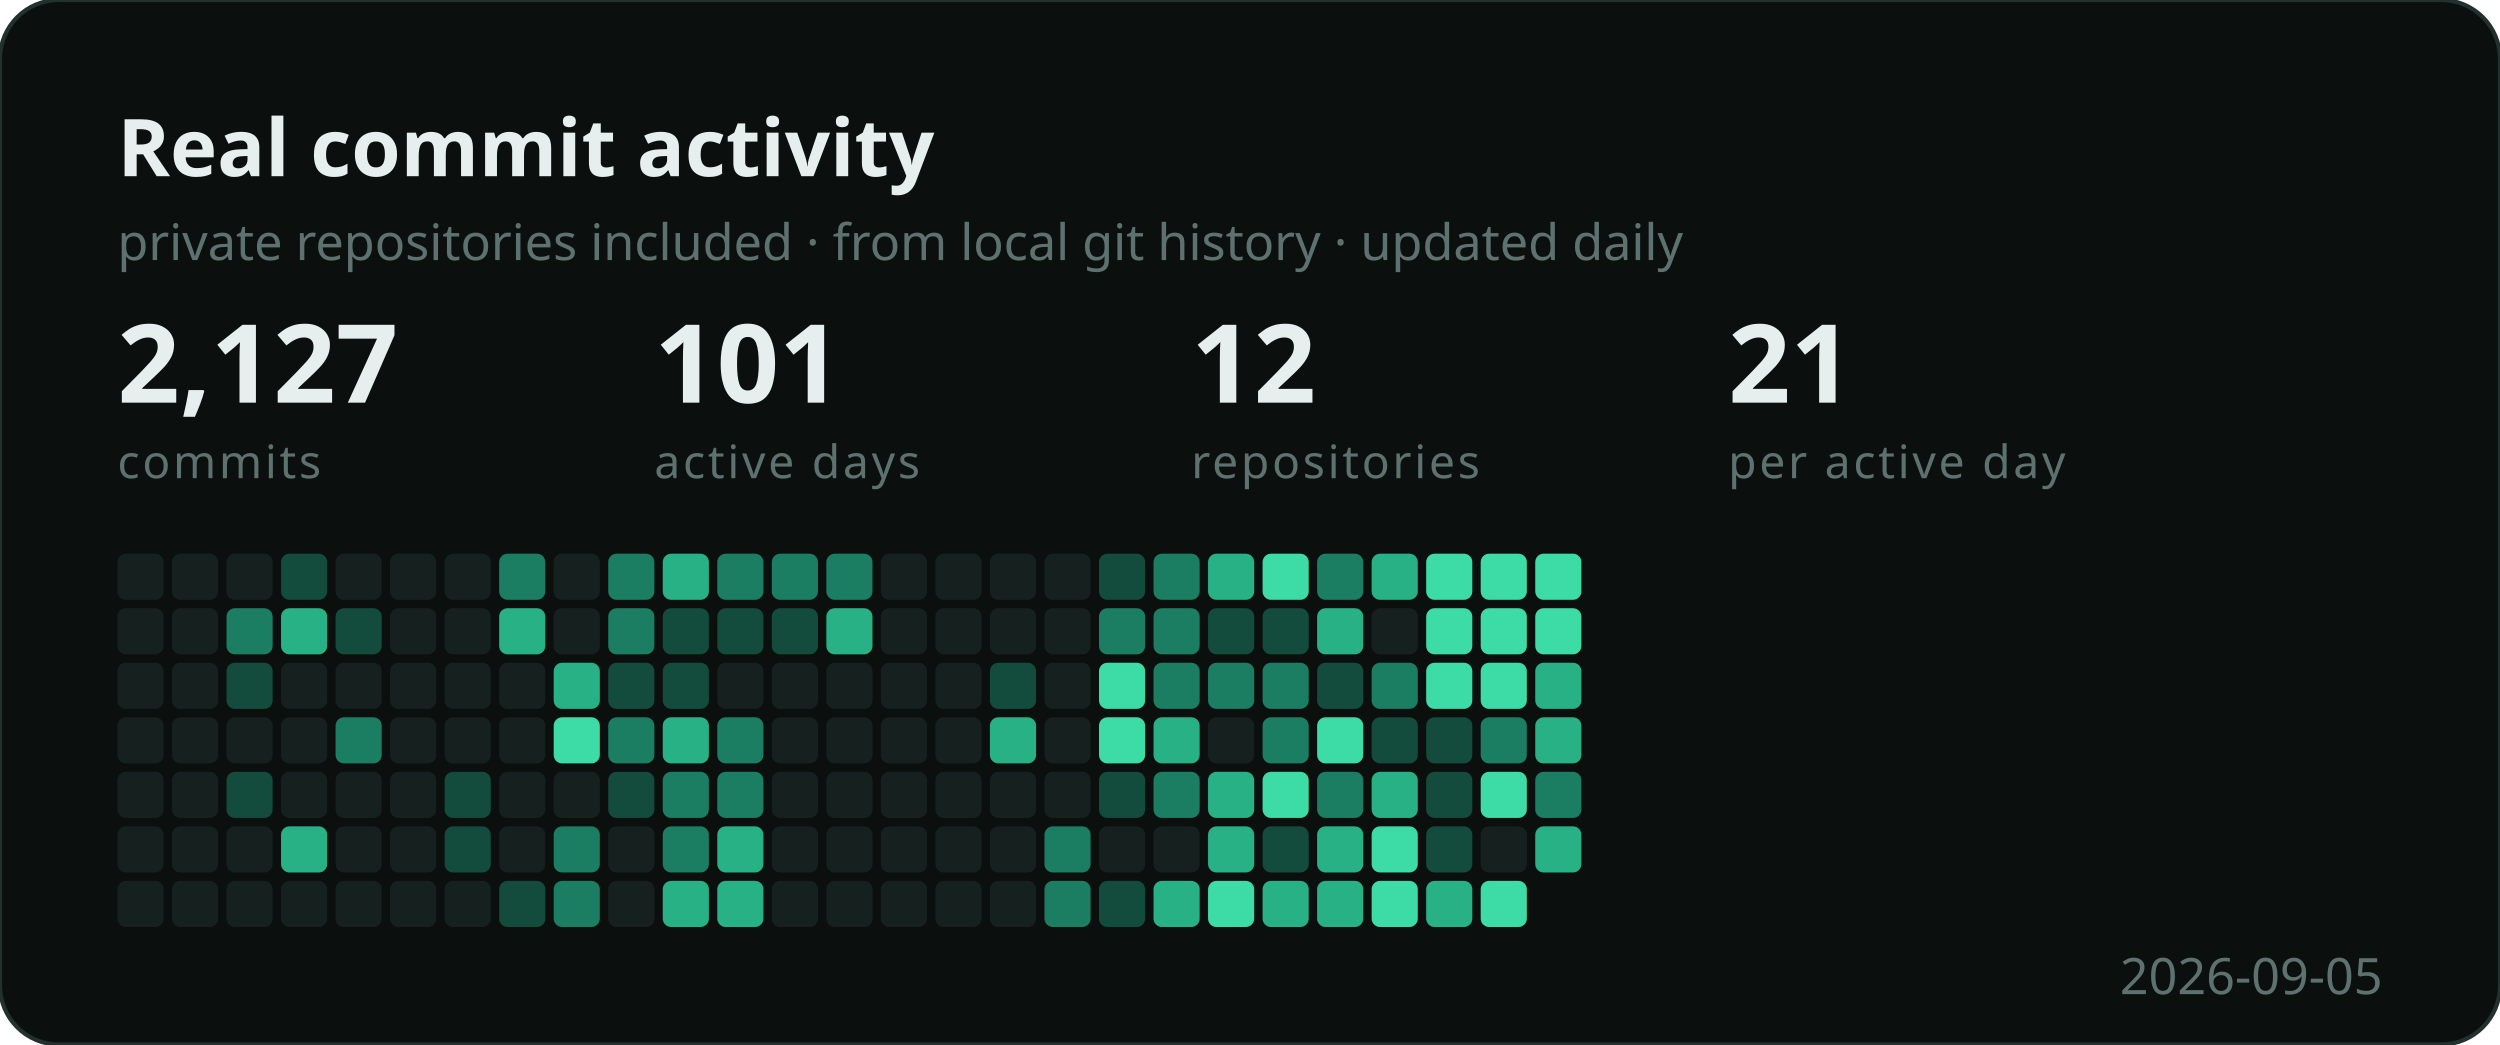
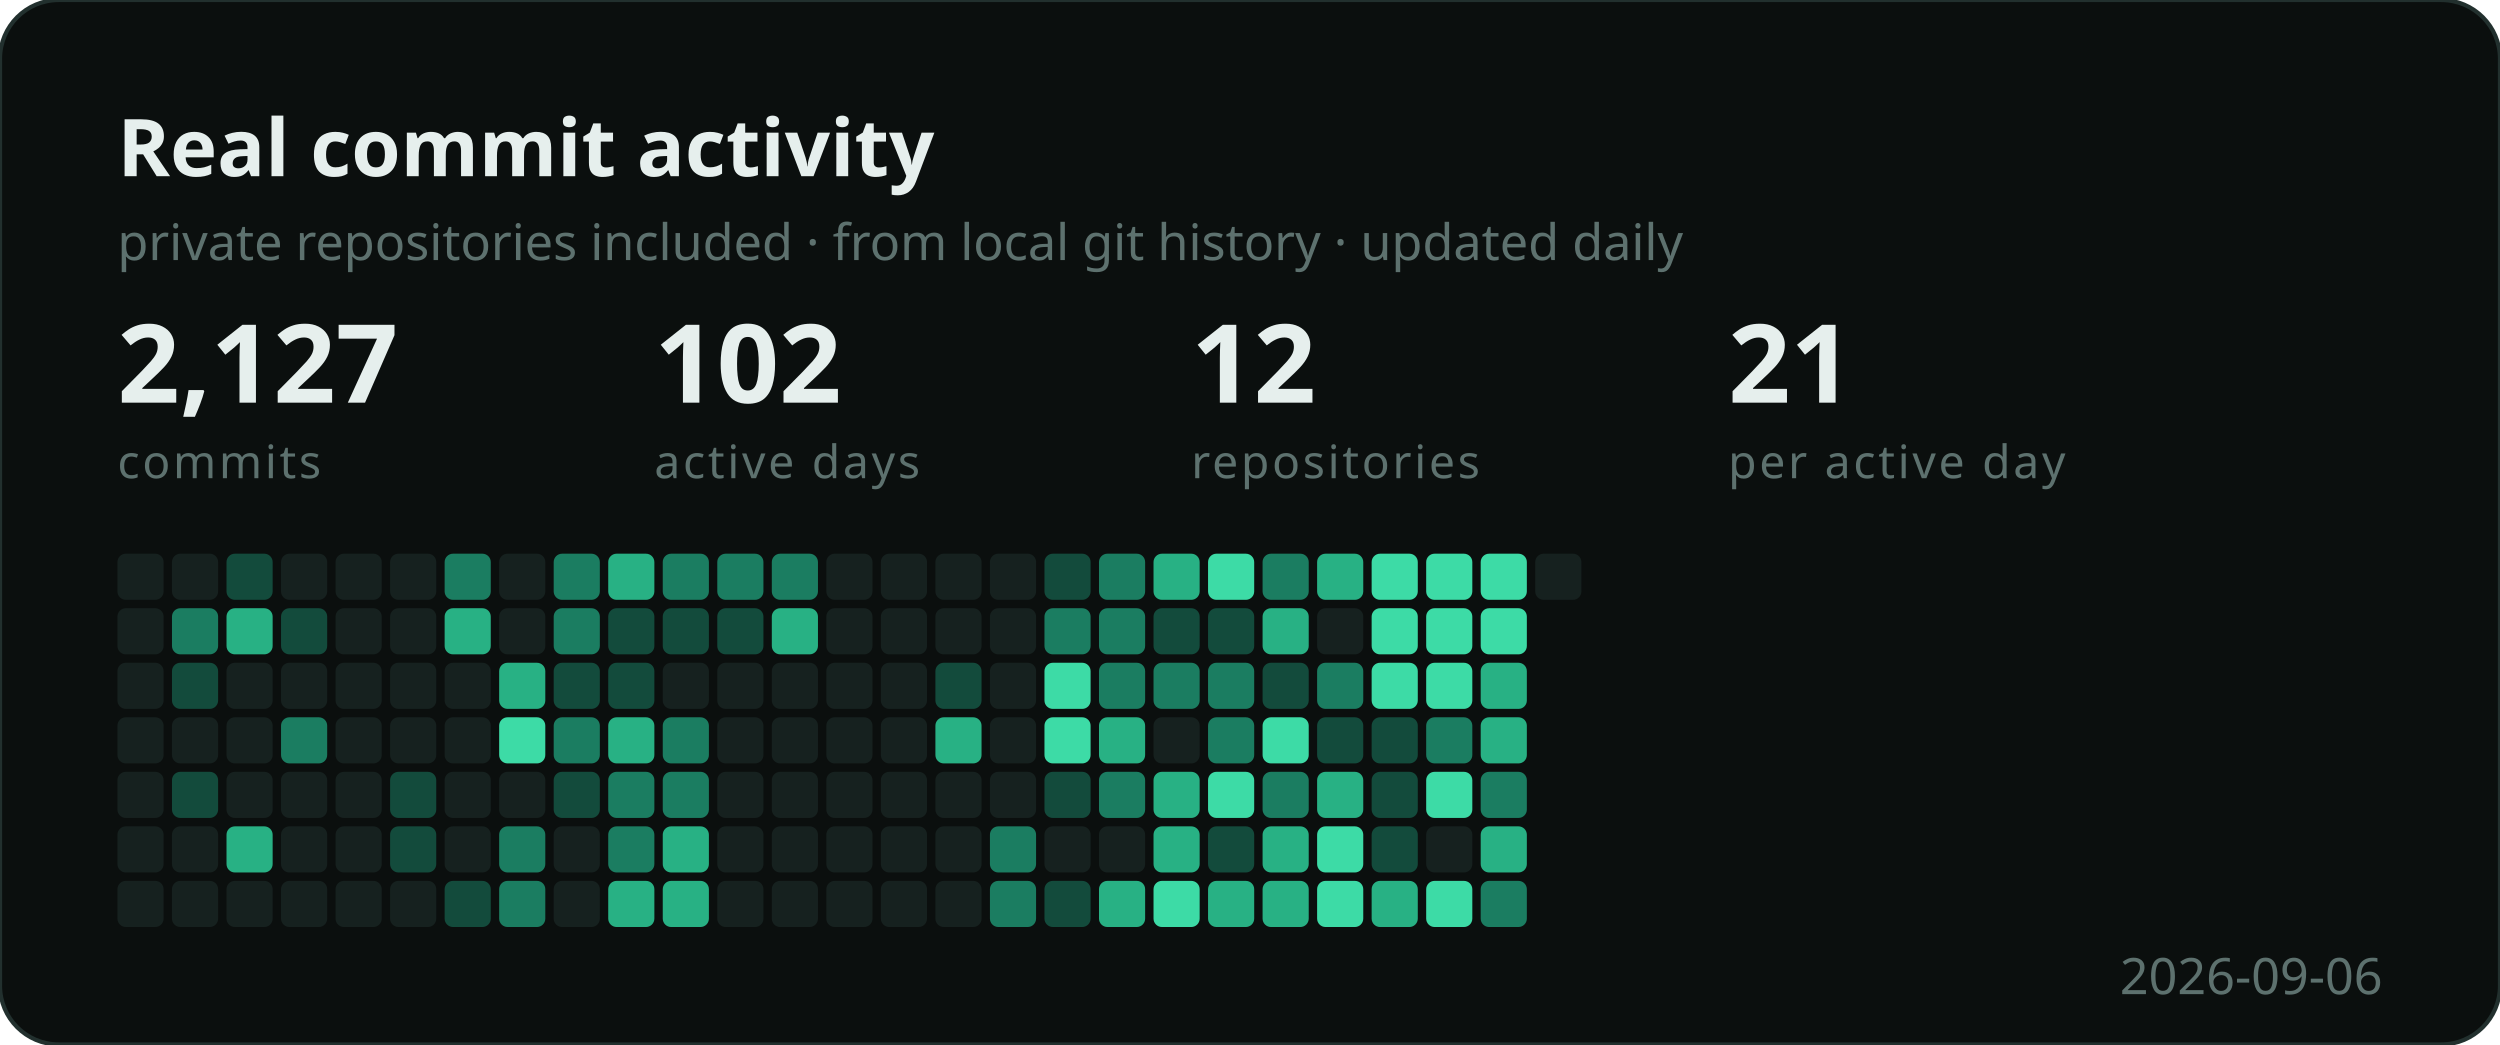
<svg xmlns="http://www.w3.org/2000/svg" width="596" height="249" viewBox="0 0 596 249" role="img" aria-label="Developer activity">
  <style>
    .b { font: 700 19px "Segoe UI", Ubuntu, sans-serif; fill: #e6efed; }
    .s { font: 400 12px "Segoe UI", Ubuntu, sans-serif; fill: #5d716e; }
    .n { font: 700 26px "Segoe UI", Ubuntu, sans-serif; fill: #e6efed; }
    .e { font: 400 11px "Segoe UI", Ubuntu, sans-serif; fill: #5d716e;
          letter-spacing: .06em; text-transform: uppercase; }
  </style>
  <rect width="596" height="249" rx="14" fill="#0b0f0e" stroke="#22302e" />
  <text x="28" y="42" class="b">Real commit activity</text>
  <text x="28" y="62" class="s">private repositories included · from local git history · updated daily</text>
  <text x="28" y="96" class="n">2,127</text>
  <text x="28" y="114" class="e">commits</text>
-   <text x="156" y="96" class="n">101</text>
+   <text x="156" y="96" class="n">102</text>
  <text x="156" y="114" class="e">active days</text>
  <text x="284" y="96" class="n">12</text>
  <text x="284" y="114" class="e">repositories</text>
  <text x="412" y="96" class="n">21</text>
  <text x="412" y="114" class="e">per active day</text>
  <g transform="translate(28,132)">
    <rect x="0" y="0" width="11" height="11" rx="2" fill="#16211f" />
    <rect x="0" y="13" width="11" height="11" rx="2" fill="#16211f" />
    <rect x="0" y="26" width="11" height="11" rx="2" fill="#16211f" />
    <rect x="0" y="39" width="11" height="11" rx="2" fill="#16211f" />
    <rect x="0" y="52" width="11" height="11" rx="2" fill="#16211f" />
    <rect x="0" y="65" width="11" height="11" rx="2" fill="#16211f" />
    <rect x="0" y="78" width="11" height="11" rx="2" fill="#16211f" />
    <rect x="13" y="0" width="11" height="11" rx="2" fill="#16211f" />
-     <rect x="13" y="13" width="11" height="11" rx="2" fill="#16211f" />
-     <rect x="13" y="26" width="11" height="11" rx="2" fill="#16211f" />
+     <rect x="13" y="13" width="11" height="11" rx="2" fill="#1b7d61" />
+     <rect x="13" y="26" width="11" height="11" rx="2" fill="#134b3c" />
    <rect x="13" y="39" width="11" height="11" rx="2" fill="#16211f" />
-     <rect x="13" y="52" width="11" height="11" rx="2" fill="#16211f" />
+     <rect x="13" y="52" width="11" height="11" rx="2" fill="#134b3c" />
    <rect x="13" y="65" width="11" height="11" rx="2" fill="#16211f" />
    <rect x="13" y="78" width="11" height="11" rx="2" fill="#16211f" />
-     <rect x="26" y="0" width="11" height="11" rx="2" fill="#16211f" />
-     <rect x="26" y="13" width="11" height="11" rx="2" fill="#1b7d61" />
-     <rect x="26" y="26" width="11" height="11" rx="2" fill="#134b3c" />
+     <rect x="26" y="0" width="11" height="11" rx="2" fill="#134b3c" />
+     <rect x="26" y="13" width="11" height="11" rx="2" fill="#28b184" />
+     <rect x="26" y="26" width="11" height="11" rx="2" fill="#16211f" />
    <rect x="26" y="39" width="11" height="11" rx="2" fill="#16211f" />
-     <rect x="26" y="52" width="11" height="11" rx="2" fill="#134b3c" />
-     <rect x="26" y="65" width="11" height="11" rx="2" fill="#16211f" />
+     <rect x="26" y="52" width="11" height="11" rx="2" fill="#16211f" />
+     <rect x="26" y="65" width="11" height="11" rx="2" fill="#28b184" />
    <rect x="26" y="78" width="11" height="11" rx="2" fill="#16211f" />
-     <rect x="39" y="0" width="11" height="11" rx="2" fill="#134b3c" />
-     <rect x="39" y="13" width="11" height="11" rx="2" fill="#28b184" />
+     <rect x="39" y="0" width="11" height="11" rx="2" fill="#16211f" />
+     <rect x="39" y="13" width="11" height="11" rx="2" fill="#134b3c" />
    <rect x="39" y="26" width="11" height="11" rx="2" fill="#16211f" />
-     <rect x="39" y="39" width="11" height="11" rx="2" fill="#16211f" />
+     <rect x="39" y="39" width="11" height="11" rx="2" fill="#1b7d61" />
    <rect x="39" y="52" width="11" height="11" rx="2" fill="#16211f" />
-     <rect x="39" y="65" width="11" height="11" rx="2" fill="#28b184" />
+     <rect x="39" y="65" width="11" height="11" rx="2" fill="#16211f" />
    <rect x="39" y="78" width="11" height="11" rx="2" fill="#16211f" />
    <rect x="52" y="0" width="11" height="11" rx="2" fill="#16211f" />
-     <rect x="52" y="13" width="11" height="11" rx="2" fill="#134b3c" />
+     <rect x="52" y="13" width="11" height="11" rx="2" fill="#16211f" />
    <rect x="52" y="26" width="11" height="11" rx="2" fill="#16211f" />
-     <rect x="52" y="39" width="11" height="11" rx="2" fill="#1b7d61" />
+     <rect x="52" y="39" width="11" height="11" rx="2" fill="#16211f" />
    <rect x="52" y="52" width="11" height="11" rx="2" fill="#16211f" />
    <rect x="52" y="65" width="11" height="11" rx="2" fill="#16211f" />
    <rect x="52" y="78" width="11" height="11" rx="2" fill="#16211f" />
    <rect x="65" y="0" width="11" height="11" rx="2" fill="#16211f" />
    <rect x="65" y="13" width="11" height="11" rx="2" fill="#16211f" />
    <rect x="65" y="26" width="11" height="11" rx="2" fill="#16211f" />
    <rect x="65" y="39" width="11" height="11" rx="2" fill="#16211f" />
-     <rect x="65" y="52" width="11" height="11" rx="2" fill="#16211f" />
-     <rect x="65" y="65" width="11" height="11" rx="2" fill="#16211f" />
+     <rect x="65" y="52" width="11" height="11" rx="2" fill="#134b3c" />
+     <rect x="65" y="65" width="11" height="11" rx="2" fill="#134b3c" />
    <rect x="65" y="78" width="11" height="11" rx="2" fill="#16211f" />
-     <rect x="78" y="0" width="11" height="11" rx="2" fill="#16211f" />
-     <rect x="78" y="13" width="11" height="11" rx="2" fill="#16211f" />
+     <rect x="78" y="0" width="11" height="11" rx="2" fill="#1b7d61" />
+     <rect x="78" y="13" width="11" height="11" rx="2" fill="#28b184" />
    <rect x="78" y="26" width="11" height="11" rx="2" fill="#16211f" />
    <rect x="78" y="39" width="11" height="11" rx="2" fill="#16211f" />
-     <rect x="78" y="52" width="11" height="11" rx="2" fill="#134b3c" />
-     <rect x="78" y="65" width="11" height="11" rx="2" fill="#134b3c" />
-     <rect x="78" y="78" width="11" height="11" rx="2" fill="#16211f" />
-     <rect x="91" y="0" width="11" height="11" rx="2" fill="#1b7d61" />
-     <rect x="91" y="13" width="11" height="11" rx="2" fill="#28b184" />
-     <rect x="91" y="26" width="11" height="11" rx="2" fill="#16211f" />
-     <rect x="91" y="39" width="11" height="11" rx="2" fill="#16211f" />
+     <rect x="78" y="52" width="11" height="11" rx="2" fill="#16211f" />
+     <rect x="78" y="65" width="11" height="11" rx="2" fill="#16211f" />
+     <rect x="78" y="78" width="11" height="11" rx="2" fill="#134b3c" />
+     <rect x="91" y="0" width="11" height="11" rx="2" fill="#16211f" />
+     <rect x="91" y="13" width="11" height="11" rx="2" fill="#16211f" />
+     <rect x="91" y="26" width="11" height="11" rx="2" fill="#28b184" />
+     <rect x="91" y="39" width="11" height="11" rx="2" fill="#3ddba6" />
    <rect x="91" y="52" width="11" height="11" rx="2" fill="#16211f" />
-     <rect x="91" y="65" width="11" height="11" rx="2" fill="#16211f" />
-     <rect x="91" y="78" width="11" height="11" rx="2" fill="#134b3c" />
-     <rect x="104" y="0" width="11" height="11" rx="2" fill="#16211f" />
-     <rect x="104" y="13" width="11" height="11" rx="2" fill="#16211f" />
-     <rect x="104" y="26" width="11" height="11" rx="2" fill="#28b184" />
-     <rect x="104" y="39" width="11" height="11" rx="2" fill="#3ddba6" />
-     <rect x="104" y="52" width="11" height="11" rx="2" fill="#16211f" />
-     <rect x="104" y="65" width="11" height="11" rx="2" fill="#1b7d61" />
-     <rect x="104" y="78" width="11" height="11" rx="2" fill="#1b7d61" />
-     <rect x="117" y="0" width="11" height="11" rx="2" fill="#1b7d61" />
-     <rect x="117" y="13" width="11" height="11" rx="2" fill="#1b7d61" />
+     <rect x="91" y="65" width="11" height="11" rx="2" fill="#1b7d61" />
+     <rect x="91" y="78" width="11" height="11" rx="2" fill="#1b7d61" />
+     <rect x="104" y="0" width="11" height="11" rx="2" fill="#1b7d61" />
+     <rect x="104" y="13" width="11" height="11" rx="2" fill="#1b7d61" />
+     <rect x="104" y="26" width="11" height="11" rx="2" fill="#134b3c" />
+     <rect x="104" y="39" width="11" height="11" rx="2" fill="#1b7d61" />
+     <rect x="104" y="52" width="11" height="11" rx="2" fill="#134b3c" />
+     <rect x="104" y="65" width="11" height="11" rx="2" fill="#16211f" />
+     <rect x="104" y="78" width="11" height="11" rx="2" fill="#16211f" />
+     <rect x="117" y="0" width="11" height="11" rx="2" fill="#28b184" />
+     <rect x="117" y="13" width="11" height="11" rx="2" fill="#134b3c" />
    <rect x="117" y="26" width="11" height="11" rx="2" fill="#134b3c" />
-     <rect x="117" y="39" width="11" height="11" rx="2" fill="#1b7d61" />
-     <rect x="117" y="52" width="11" height="11" rx="2" fill="#134b3c" />
-     <rect x="117" y="65" width="11" height="11" rx="2" fill="#16211f" />
-     <rect x="117" y="78" width="11" height="11" rx="2" fill="#16211f" />
-     <rect x="130" y="0" width="11" height="11" rx="2" fill="#28b184" />
+     <rect x="117" y="39" width="11" height="11" rx="2" fill="#28b184" />
+     <rect x="117" y="52" width="11" height="11" rx="2" fill="#1b7d61" />
+     <rect x="117" y="65" width="11" height="11" rx="2" fill="#1b7d61" />
+     <rect x="117" y="78" width="11" height="11" rx="2" fill="#28b184" />
+     <rect x="130" y="0" width="11" height="11" rx="2" fill="#1b7d61" />
    <rect x="130" y="13" width="11" height="11" rx="2" fill="#134b3c" />
-     <rect x="130" y="26" width="11" height="11" rx="2" fill="#134b3c" />
-     <rect x="130" y="39" width="11" height="11" rx="2" fill="#28b184" />
+     <rect x="130" y="26" width="11" height="11" rx="2" fill="#16211f" />
+     <rect x="130" y="39" width="11" height="11" rx="2" fill="#1b7d61" />
    <rect x="130" y="52" width="11" height="11" rx="2" fill="#1b7d61" />
-     <rect x="130" y="65" width="11" height="11" rx="2" fill="#1b7d61" />
+     <rect x="130" y="65" width="11" height="11" rx="2" fill="#28b184" />
    <rect x="130" y="78" width="11" height="11" rx="2" fill="#28b184" />
    <rect x="143" y="0" width="11" height="11" rx="2" fill="#1b7d61" />
    <rect x="143" y="13" width="11" height="11" rx="2" fill="#134b3c" />
    <rect x="143" y="26" width="11" height="11" rx="2" fill="#16211f" />
-     <rect x="143" y="39" width="11" height="11" rx="2" fill="#1b7d61" />
-     <rect x="143" y="52" width="11" height="11" rx="2" fill="#1b7d61" />
-     <rect x="143" y="65" width="11" height="11" rx="2" fill="#28b184" />
-     <rect x="143" y="78" width="11" height="11" rx="2" fill="#28b184" />
+     <rect x="143" y="39" width="11" height="11" rx="2" fill="#16211f" />
+     <rect x="143" y="52" width="11" height="11" rx="2" fill="#16211f" />
+     <rect x="143" y="65" width="11" height="11" rx="2" fill="#16211f" />
+     <rect x="143" y="78" width="11" height="11" rx="2" fill="#16211f" />
    <rect x="156" y="0" width="11" height="11" rx="2" fill="#1b7d61" />
-     <rect x="156" y="13" width="11" height="11" rx="2" fill="#134b3c" />
+     <rect x="156" y="13" width="11" height="11" rx="2" fill="#28b184" />
    <rect x="156" y="26" width="11" height="11" rx="2" fill="#16211f" />
    <rect x="156" y="39" width="11" height="11" rx="2" fill="#16211f" />
    <rect x="156" y="52" width="11" height="11" rx="2" fill="#16211f" />
    <rect x="156" y="65" width="11" height="11" rx="2" fill="#16211f" />
    <rect x="156" y="78" width="11" height="11" rx="2" fill="#16211f" />
-     <rect x="169" y="0" width="11" height="11" rx="2" fill="#1b7d61" />
-     <rect x="169" y="13" width="11" height="11" rx="2" fill="#28b184" />
+     <rect x="169" y="0" width="11" height="11" rx="2" fill="#16211f" />
+     <rect x="169" y="13" width="11" height="11" rx="2" fill="#16211f" />
    <rect x="169" y="26" width="11" height="11" rx="2" fill="#16211f" />
    <rect x="169" y="39" width="11" height="11" rx="2" fill="#16211f" />
    <rect x="169" y="52" width="11" height="11" rx="2" fill="#16211f" />
    <rect x="169" y="65" width="11" height="11" rx="2" fill="#16211f" />
    <rect x="169" y="78" width="11" height="11" rx="2" fill="#16211f" />
    <rect x="182" y="0" width="11" height="11" rx="2" fill="#16211f" />
    <rect x="182" y="13" width="11" height="11" rx="2" fill="#16211f" />
    <rect x="182" y="26" width="11" height="11" rx="2" fill="#16211f" />
    <rect x="182" y="39" width="11" height="11" rx="2" fill="#16211f" />
    <rect x="182" y="52" width="11" height="11" rx="2" fill="#16211f" />
    <rect x="182" y="65" width="11" height="11" rx="2" fill="#16211f" />
    <rect x="182" y="78" width="11" height="11" rx="2" fill="#16211f" />
    <rect x="195" y="0" width="11" height="11" rx="2" fill="#16211f" />
    <rect x="195" y="13" width="11" height="11" rx="2" fill="#16211f" />
-     <rect x="195" y="26" width="11" height="11" rx="2" fill="#16211f" />
-     <rect x="195" y="39" width="11" height="11" rx="2" fill="#16211f" />
+     <rect x="195" y="26" width="11" height="11" rx="2" fill="#134b3c" />
+     <rect x="195" y="39" width="11" height="11" rx="2" fill="#28b184" />
    <rect x="195" y="52" width="11" height="11" rx="2" fill="#16211f" />
    <rect x="195" y="65" width="11" height="11" rx="2" fill="#16211f" />
    <rect x="195" y="78" width="11" height="11" rx="2" fill="#16211f" />
    <rect x="208" y="0" width="11" height="11" rx="2" fill="#16211f" />
    <rect x="208" y="13" width="11" height="11" rx="2" fill="#16211f" />
-     <rect x="208" y="26" width="11" height="11" rx="2" fill="#134b3c" />
-     <rect x="208" y="39" width="11" height="11" rx="2" fill="#28b184" />
+     <rect x="208" y="26" width="11" height="11" rx="2" fill="#16211f" />
+     <rect x="208" y="39" width="11" height="11" rx="2" fill="#16211f" />
    <rect x="208" y="52" width="11" height="11" rx="2" fill="#16211f" />
-     <rect x="208" y="65" width="11" height="11" rx="2" fill="#16211f" />
-     <rect x="208" y="78" width="11" height="11" rx="2" fill="#16211f" />
-     <rect x="221" y="0" width="11" height="11" rx="2" fill="#16211f" />
-     <rect x="221" y="13" width="11" height="11" rx="2" fill="#16211f" />
-     <rect x="221" y="26" width="11" height="11" rx="2" fill="#16211f" />
-     <rect x="221" y="39" width="11" height="11" rx="2" fill="#16211f" />
-     <rect x="221" y="52" width="11" height="11" rx="2" fill="#16211f" />
-     <rect x="221" y="65" width="11" height="11" rx="2" fill="#1b7d61" />
-     <rect x="221" y="78" width="11" height="11" rx="2" fill="#1b7d61" />
-     <rect x="234" y="0" width="11" height="11" rx="2" fill="#134b3c" />
+     <rect x="208" y="65" width="11" height="11" rx="2" fill="#1b7d61" />
+     <rect x="208" y="78" width="11" height="11" rx="2" fill="#1b7d61" />
+     <rect x="221" y="0" width="11" height="11" rx="2" fill="#134b3c" />
+     <rect x="221" y="13" width="11" height="11" rx="2" fill="#1b7d61" />
+     <rect x="221" y="26" width="11" height="11" rx="2" fill="#3ddba6" />
+     <rect x="221" y="39" width="11" height="11" rx="2" fill="#3ddba6" />
+     <rect x="221" y="52" width="11" height="11" rx="2" fill="#134b3c" />
+     <rect x="221" y="65" width="11" height="11" rx="2" fill="#16211f" />
+     <rect x="221" y="78" width="11" height="11" rx="2" fill="#134b3c" />
+     <rect x="234" y="0" width="11" height="11" rx="2" fill="#1b7d61" />
    <rect x="234" y="13" width="11" height="11" rx="2" fill="#1b7d61" />
-     <rect x="234" y="26" width="11" height="11" rx="2" fill="#3ddba6" />
-     <rect x="234" y="39" width="11" height="11" rx="2" fill="#3ddba6" />
-     <rect x="234" y="52" width="11" height="11" rx="2" fill="#134b3c" />
+     <rect x="234" y="26" width="11" height="11" rx="2" fill="#1b7d61" />
+     <rect x="234" y="39" width="11" height="11" rx="2" fill="#28b184" />
+     <rect x="234" y="52" width="11" height="11" rx="2" fill="#1b7d61" />
    <rect x="234" y="65" width="11" height="11" rx="2" fill="#16211f" />
-     <rect x="234" y="78" width="11" height="11" rx="2" fill="#134b3c" />
-     <rect x="247" y="0" width="11" height="11" rx="2" fill="#1b7d61" />
-     <rect x="247" y="13" width="11" height="11" rx="2" fill="#1b7d61" />
+     <rect x="234" y="78" width="11" height="11" rx="2" fill="#28b184" />
+     <rect x="247" y="0" width="11" height="11" rx="2" fill="#28b184" />
+     <rect x="247" y="13" width="11" height="11" rx="2" fill="#134b3c" />
    <rect x="247" y="26" width="11" height="11" rx="2" fill="#1b7d61" />
-     <rect x="247" y="39" width="11" height="11" rx="2" fill="#28b184" />
-     <rect x="247" y="52" width="11" height="11" rx="2" fill="#1b7d61" />
-     <rect x="247" y="65" width="11" height="11" rx="2" fill="#16211f" />
-     <rect x="247" y="78" width="11" height="11" rx="2" fill="#28b184" />
-     <rect x="260" y="0" width="11" height="11" rx="2" fill="#28b184" />
+     <rect x="247" y="39" width="11" height="11" rx="2" fill="#16211f" />
+     <rect x="247" y="52" width="11" height="11" rx="2" fill="#28b184" />
+     <rect x="247" y="65" width="11" height="11" rx="2" fill="#28b184" />
+     <rect x="247" y="78" width="11" height="11" rx="2" fill="#3ddba6" />
+     <rect x="260" y="0" width="11" height="11" rx="2" fill="#3ddba6" />
    <rect x="260" y="13" width="11" height="11" rx="2" fill="#134b3c" />
    <rect x="260" y="26" width="11" height="11" rx="2" fill="#1b7d61" />
-     <rect x="260" y="39" width="11" height="11" rx="2" fill="#16211f" />
-     <rect x="260" y="52" width="11" height="11" rx="2" fill="#28b184" />
-     <rect x="260" y="65" width="11" height="11" rx="2" fill="#28b184" />
-     <rect x="260" y="78" width="11" height="11" rx="2" fill="#3ddba6" />
-     <rect x="273" y="0" width="11" height="11" rx="2" fill="#3ddba6" />
-     <rect x="273" y="13" width="11" height="11" rx="2" fill="#134b3c" />
-     <rect x="273" y="26" width="11" height="11" rx="2" fill="#1b7d61" />
-     <rect x="273" y="39" width="11" height="11" rx="2" fill="#1b7d61" />
-     <rect x="273" y="52" width="11" height="11" rx="2" fill="#3ddba6" />
-     <rect x="273" y="65" width="11" height="11" rx="2" fill="#134b3c" />
+     <rect x="260" y="39" width="11" height="11" rx="2" fill="#1b7d61" />
+     <rect x="260" y="52" width="11" height="11" rx="2" fill="#3ddba6" />
+     <rect x="260" y="65" width="11" height="11" rx="2" fill="#134b3c" />
+     <rect x="260" y="78" width="11" height="11" rx="2" fill="#28b184" />
+     <rect x="273" y="0" width="11" height="11" rx="2" fill="#1b7d61" />
+     <rect x="273" y="13" width="11" height="11" rx="2" fill="#28b184" />
+     <rect x="273" y="26" width="11" height="11" rx="2" fill="#134b3c" />
+     <rect x="273" y="39" width="11" height="11" rx="2" fill="#3ddba6" />
+     <rect x="273" y="52" width="11" height="11" rx="2" fill="#1b7d61" />
+     <rect x="273" y="65" width="11" height="11" rx="2" fill="#28b184" />
    <rect x="273" y="78" width="11" height="11" rx="2" fill="#28b184" />
-     <rect x="286" y="0" width="11" height="11" rx="2" fill="#1b7d61" />
-     <rect x="286" y="13" width="11" height="11" rx="2" fill="#28b184" />
-     <rect x="286" y="26" width="11" height="11" rx="2" fill="#134b3c" />
-     <rect x="286" y="39" width="11" height="11" rx="2" fill="#3ddba6" />
-     <rect x="286" y="52" width="11" height="11" rx="2" fill="#1b7d61" />
-     <rect x="286" y="65" width="11" height="11" rx="2" fill="#28b184" />
-     <rect x="286" y="78" width="11" height="11" rx="2" fill="#28b184" />
-     <rect x="299" y="0" width="11" height="11" rx="2" fill="#28b184" />
-     <rect x="299" y="13" width="11" height="11" rx="2" fill="#16211f" />
-     <rect x="299" y="26" width="11" height="11" rx="2" fill="#1b7d61" />
+     <rect x="286" y="0" width="11" height="11" rx="2" fill="#28b184" />
+     <rect x="286" y="13" width="11" height="11" rx="2" fill="#16211f" />
+     <rect x="286" y="26" width="11" height="11" rx="2" fill="#1b7d61" />
+     <rect x="286" y="39" width="11" height="11" rx="2" fill="#134b3c" />
+     <rect x="286" y="52" width="11" height="11" rx="2" fill="#28b184" />
+     <rect x="286" y="65" width="11" height="11" rx="2" fill="#3ddba6" />
+     <rect x="286" y="78" width="11" height="11" rx="2" fill="#3ddba6" />
+     <rect x="299" y="0" width="11" height="11" rx="2" fill="#3ddba6" />
+     <rect x="299" y="13" width="11" height="11" rx="2" fill="#3ddba6" />
+     <rect x="299" y="26" width="11" height="11" rx="2" fill="#3ddba6" />
    <rect x="299" y="39" width="11" height="11" rx="2" fill="#134b3c" />
-     <rect x="299" y="52" width="11" height="11" rx="2" fill="#28b184" />
-     <rect x="299" y="65" width="11" height="11" rx="2" fill="#3ddba6" />
-     <rect x="299" y="78" width="11" height="11" rx="2" fill="#3ddba6" />
+     <rect x="299" y="52" width="11" height="11" rx="2" fill="#134b3c" />
+     <rect x="299" y="65" width="11" height="11" rx="2" fill="#134b3c" />
+     <rect x="299" y="78" width="11" height="11" rx="2" fill="#28b184" />
    <rect x="312" y="0" width="11" height="11" rx="2" fill="#3ddba6" />
    <rect x="312" y="13" width="11" height="11" rx="2" fill="#3ddba6" />
    <rect x="312" y="26" width="11" height="11" rx="2" fill="#3ddba6" />
-     <rect x="312" y="39" width="11" height="11" rx="2" fill="#134b3c" />
-     <rect x="312" y="52" width="11" height="11" rx="2" fill="#134b3c" />
-     <rect x="312" y="65" width="11" height="11" rx="2" fill="#134b3c" />
-     <rect x="312" y="78" width="11" height="11" rx="2" fill="#28b184" />
+     <rect x="312" y="39" width="11" height="11" rx="2" fill="#1b7d61" />
+     <rect x="312" y="52" width="11" height="11" rx="2" fill="#3ddba6" />
+     <rect x="312" y="65" width="11" height="11" rx="2" fill="#16211f" />
+     <rect x="312" y="78" width="11" height="11" rx="2" fill="#3ddba6" />
    <rect x="325" y="0" width="11" height="11" rx="2" fill="#3ddba6" />
    <rect x="325" y="13" width="11" height="11" rx="2" fill="#3ddba6" />
-     <rect x="325" y="26" width="11" height="11" rx="2" fill="#3ddba6" />
-     <rect x="325" y="39" width="11" height="11" rx="2" fill="#1b7d61" />
-     <rect x="325" y="52" width="11" height="11" rx="2" fill="#3ddba6" />
-     <rect x="325" y="65" width="11" height="11" rx="2" fill="#16211f" />
-     <rect x="325" y="78" width="11" height="11" rx="2" fill="#3ddba6" />
-     <rect x="338" y="0" width="11" height="11" rx="2" fill="#3ddba6" />
-     <rect x="338" y="13" width="11" height="11" rx="2" fill="#3ddba6" />
-     <rect x="338" y="26" width="11" height="11" rx="2" fill="#28b184" />
-     <rect x="338" y="39" width="11" height="11" rx="2" fill="#28b184" />
-     <rect x="338" y="52" width="11" height="11" rx="2" fill="#1b7d61" />
-     <rect x="338" y="65" width="11" height="11" rx="2" fill="#28b184" />
+     <rect x="325" y="26" width="11" height="11" rx="2" fill="#28b184" />
+     <rect x="325" y="39" width="11" height="11" rx="2" fill="#28b184" />
+     <rect x="325" y="52" width="11" height="11" rx="2" fill="#1b7d61" />
+     <rect x="325" y="65" width="11" height="11" rx="2" fill="#28b184" />
+     <rect x="325" y="78" width="11" height="11" rx="2" fill="#1b7d61" />
+     <rect x="338" y="0" width="11" height="11" rx="2" fill="#16211f" />
  </g>
-   <text x="568" y="237" class="s" text-anchor="end">2026-09-05</text>
+   <text x="568" y="237" class="s" text-anchor="end">2026-09-06</text>
</svg>
